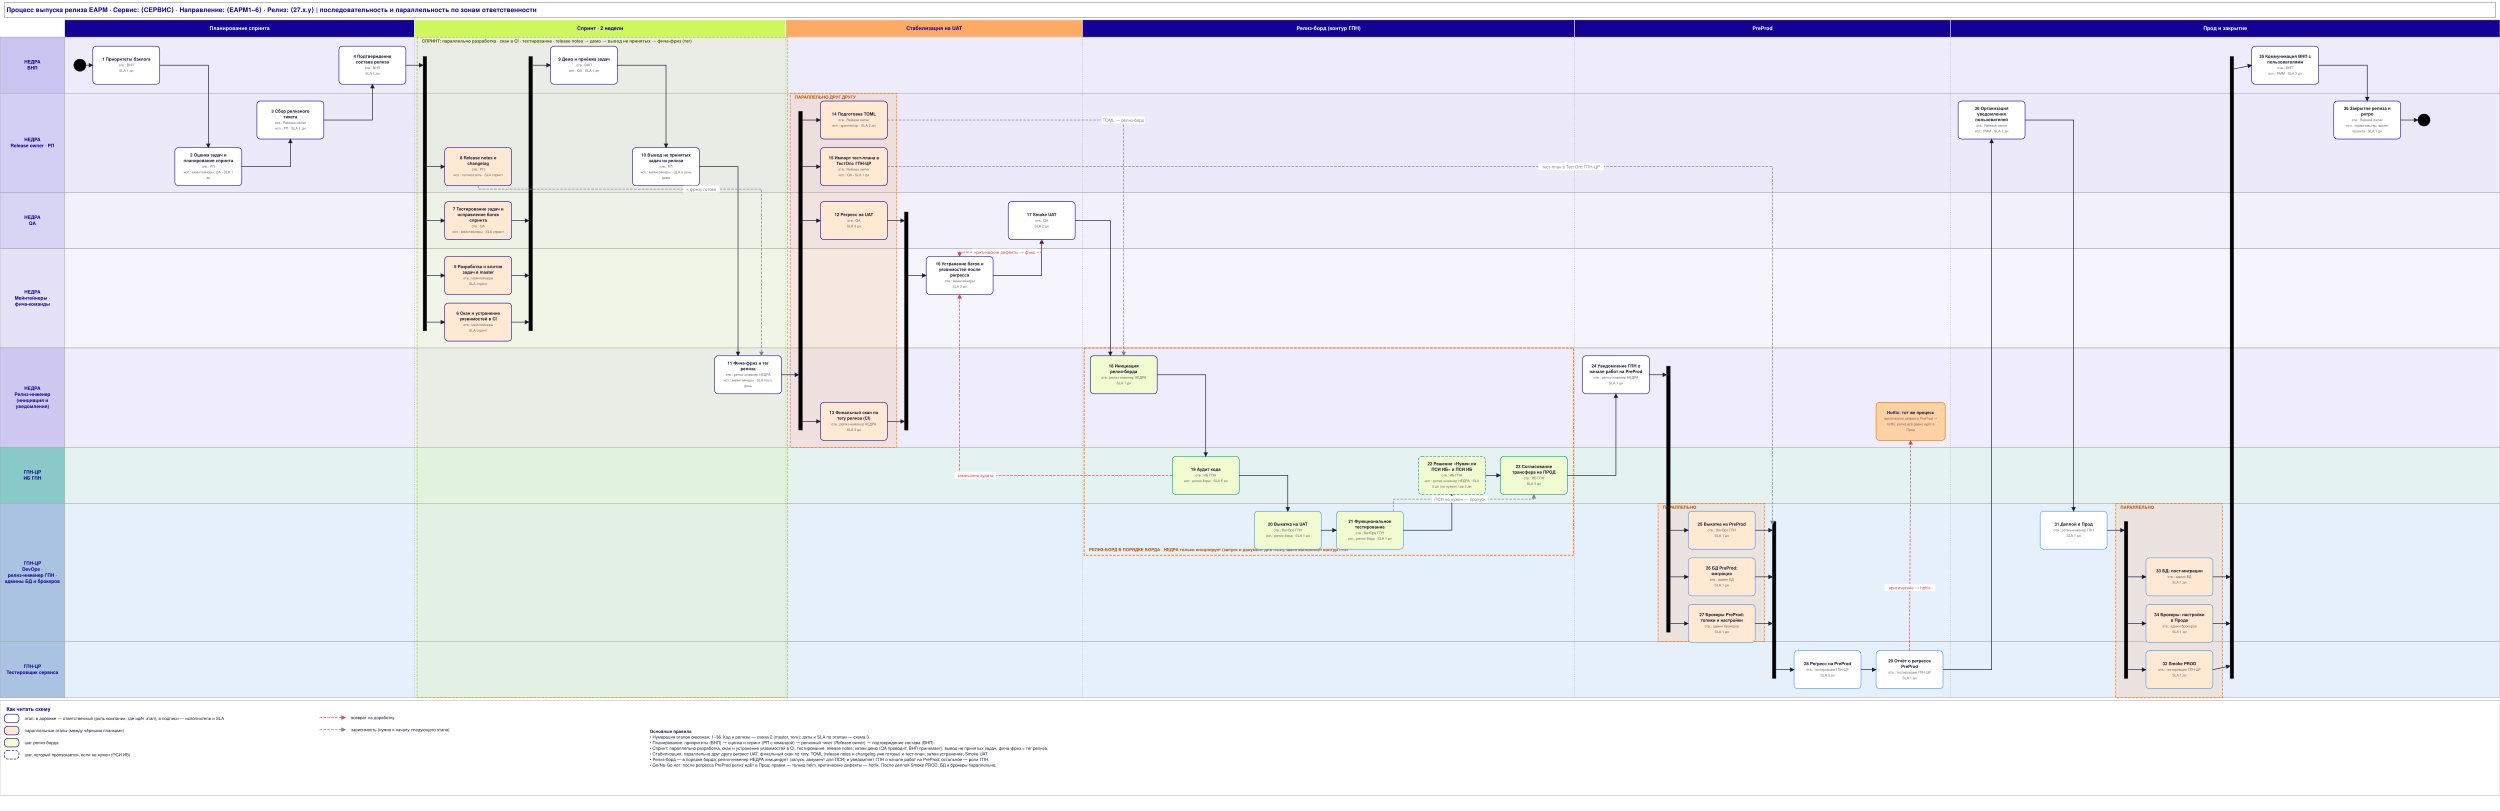
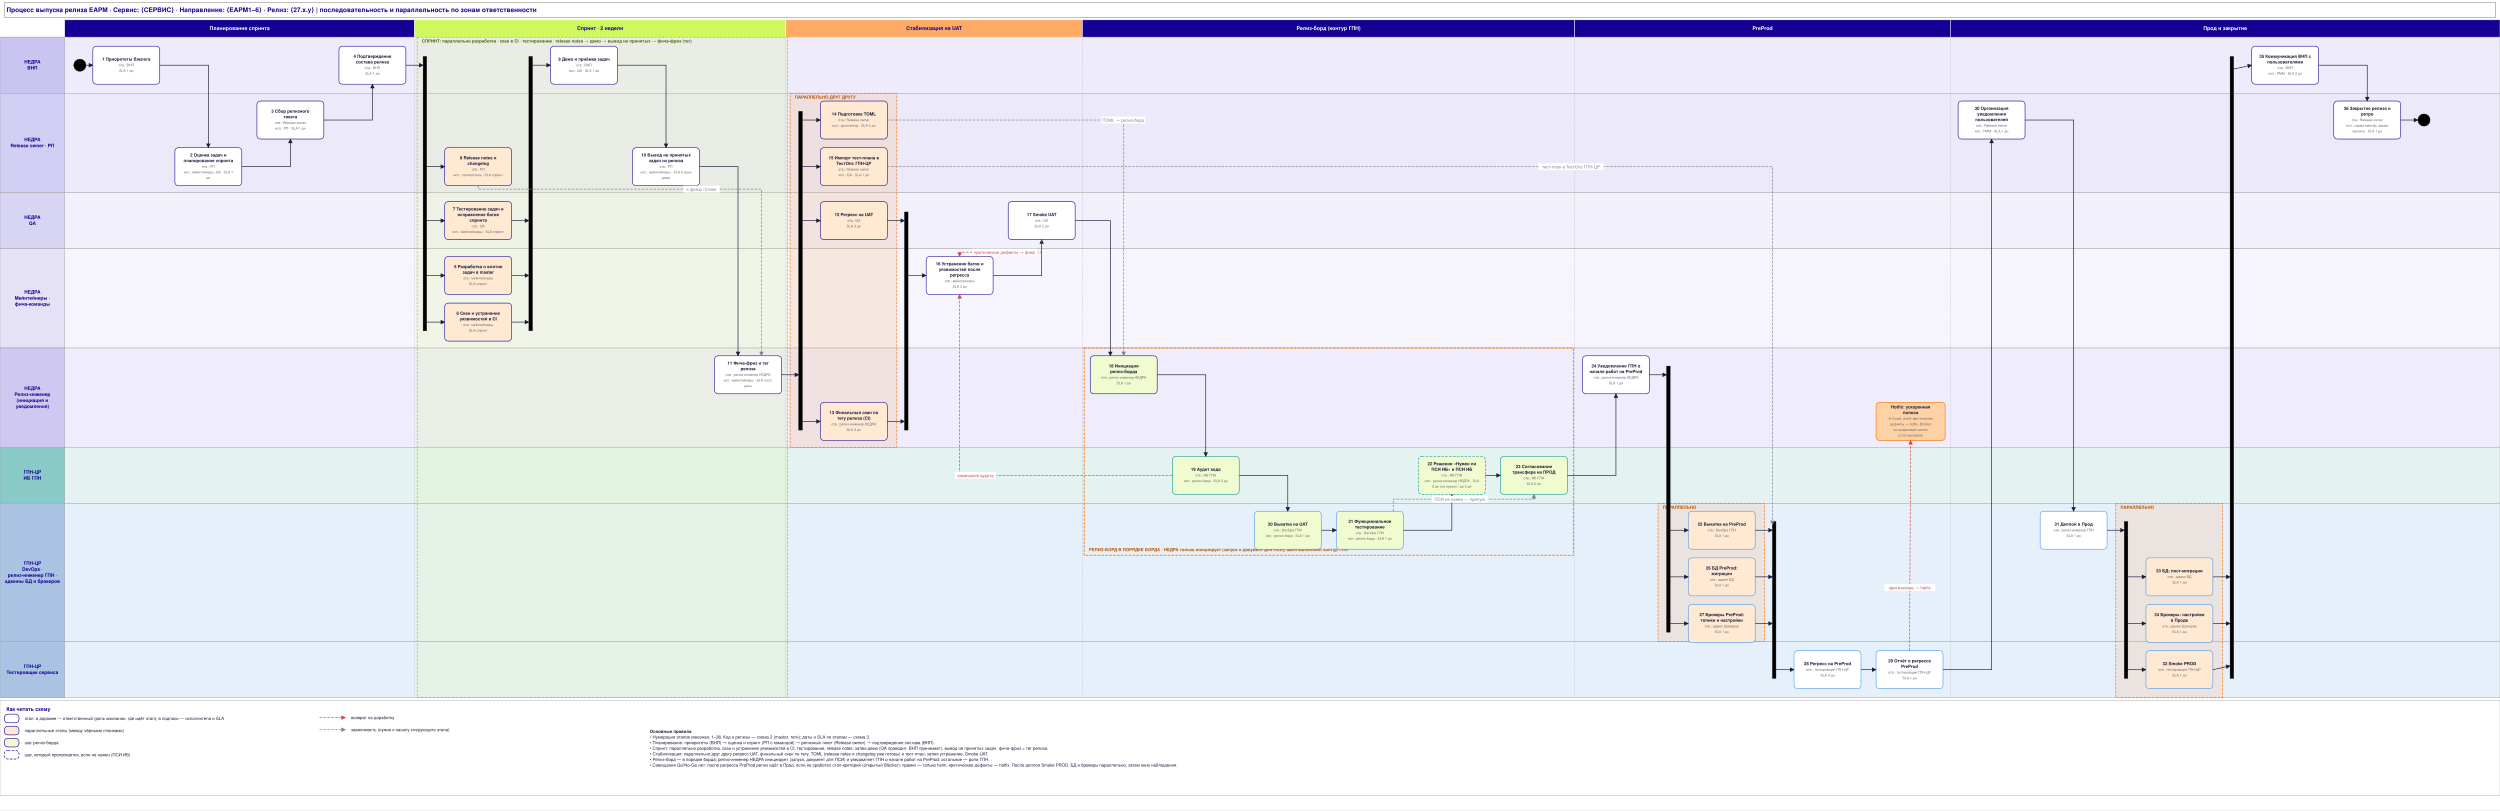
<svg xmlns="http://www.w3.org/2000/svg" width="5790" height="1876" viewBox="0 0 5790 1876" font-family="Helvetica, Arial, sans-serif">
  <rect width="5790" height="1876" fill="#FFFFFF" />
  <defs>
    <marker id="m0" viewBox="0 0 10 10" refX="9" refY="5" markerWidth="7" markerHeight="7" orient="auto-start-reverse">
      <path d="M0,0 L10,5 L0,10 z" fill="#1B1B3A" />
    </marker>
    <marker id="m1" viewBox="0 0 10 10" refX="9" refY="5" markerWidth="7" markerHeight="7" orient="auto-start-reverse">
      <path d="M0,0 L10,5 L0,10 z" fill="#7F7F8F" />
    </marker>
    <marker id="m2" viewBox="0 0 10 10" refX="9" refY="5" markerWidth="7" markerHeight="7" orient="auto-start-reverse">
      <path d="M0,0 L10,5 L0,10 z" fill="#9A9A9A" />
    </marker>
    <marker id="m3" viewBox="0 0 10 10" refX="9" refY="5" markerWidth="7" markerHeight="7" orient="auto-start-reverse">
      <path d="M0,0 L10,5 L0,10 z" fill="#D64545" />
    </marker>
  </defs>
  <rect x="10" y="6" width="5770" height="34" fill="#FFFFFF" stroke="#666666" stroke-width="1" />
  <text x="15" y="28" font-size="15" fill="#140093" text-anchor="start" font-weight="bold">Процесс выпуска релиза ЕАРМ · Сервис: ⟨СЕРВИС⟩ · Направление: ⟨ЕАРМ1–6⟩ · Релиз: ⟨27.x.y⟩   |   последовательность и параллельность по зонам ответственности</text>
  <rect x="0" y="86" width="5790" height="130" fill="#EEEBFA" stroke="#A0A0A0" stroke-width="1" />
  <rect x="0" y="86" width="150" height="130" fill="#C9C4F0" stroke="#A0A0A0" stroke-width="1" />
  <text x="75" y="147" font-size="11" fill="#140093" text-anchor="middle" font-weight="bold">НЕДРА</text>
  <text x="75" y="161" font-size="11" fill="#140093" text-anchor="middle" font-weight="bold">ВНП</text>
  <rect x="0" y="216" width="5790" height="230" fill="#ECEAF9" stroke="#A0A0A0" stroke-width="1" />
  <rect x="0" y="216" width="150" height="230" fill="#D3CEF3" stroke="#A0A0A0" stroke-width="1" />
  <text x="75" y="327" font-size="11" fill="#140093" text-anchor="middle" font-weight="bold">НЕДРА</text>
  <text x="75" y="341" font-size="11" fill="#140093" text-anchor="middle" font-weight="bold">Release owner · РП</text>
  <rect x="0" y="446" width="5790" height="130" fill="#F1F0FB" stroke="#A0A0A0" stroke-width="1" />
  <rect x="0" y="446" width="150" height="130" fill="#D8D4F4" stroke="#A0A0A0" stroke-width="1" />
  <text x="75" y="507" font-size="11" fill="#140093" text-anchor="middle" font-weight="bold">НЕДРА</text>
  <text x="75" y="521" font-size="11" fill="#140093" text-anchor="middle" font-weight="bold">QA</text>
  <rect x="0" y="576" width="5790" height="230" fill="#F6F5FD" stroke="#A0A0A0" stroke-width="1" />
  <rect x="0" y="576" width="150" height="230" fill="#E5E2F8" stroke="#A0A0A0" stroke-width="1" />
  <text x="75" y="680" font-size="11" fill="#140093" text-anchor="middle" font-weight="bold">НЕДРА</text>
  <text x="75" y="694" font-size="11" fill="#140093" text-anchor="middle" font-weight="bold">Мейнтейнеры ·</text>
  <text x="75" y="708" font-size="11" fill="#140093" text-anchor="middle" font-weight="bold">фича-команды</text>
  <rect x="0" y="806" width="5790" height="230" fill="#EFEDFB" stroke="#A0A0A0" stroke-width="1" />
  <rect x="0" y="806" width="150" height="230" fill="#CFC9F2" stroke="#A0A0A0" stroke-width="1" />
  <text x="75" y="903" font-size="11" fill="#140093" text-anchor="middle" font-weight="bold">НЕДРА</text>
  <text x="75" y="917" font-size="11" fill="#140093" text-anchor="middle" font-weight="bold">Релиз-инженер</text>
  <text x="75" y="931" font-size="11" fill="#140093" text-anchor="middle" font-weight="bold">(инициация и</text>
  <text x="75" y="945" font-size="11" fill="#140093" text-anchor="middle" font-weight="bold">уведомления)</text>
  <rect x="0" y="1036" width="5790" height="130" fill="#E4F3F2" stroke="#A0A0A0" stroke-width="1" />
  <rect x="0" y="1036" width="150" height="130" fill="#89C9C7" stroke="#A0A0A0" stroke-width="1" />
  <text x="75" y="1097" font-size="11" fill="#140093" text-anchor="middle" font-weight="bold">ГПН-ЦР</text>
  <text x="75" y="1111" font-size="11" fill="#140093" text-anchor="middle" font-weight="bold">ИБ ГПН</text>
  <rect x="0" y="1166" width="5790" height="320" fill="#E6F0FB" stroke="#A0A0A0" stroke-width="1" />
  <rect x="0" y="1166" width="150" height="320" fill="#AAC3E3" stroke="#A0A0A0" stroke-width="1" />
  <text x="75" y="1308" font-size="11" fill="#140093" text-anchor="middle" font-weight="bold">ГПН-ЦР</text>
  <text x="75" y="1322" font-size="11" fill="#140093" text-anchor="middle" font-weight="bold">DevOps ·</text>
  <text x="75" y="1336" font-size="11" fill="#140093" text-anchor="middle" font-weight="bold">релиз-инженер ГПН ·</text>
  <text x="75" y="1350" font-size="11" fill="#140093" text-anchor="middle" font-weight="bold">админы БД и брокеров</text>
  <rect x="0" y="1486" width="5790" height="130" fill="#E6F0FB" stroke="#A0A0A0" stroke-width="1" />
  <rect x="0" y="1486" width="150" height="130" fill="#AAC3E3" stroke="#A0A0A0" stroke-width="1" />
  <text x="75" y="1547" font-size="11" fill="#140093" text-anchor="middle" font-weight="bold">ГПН-ЦР</text>
  <text x="75" y="1561" font-size="11" fill="#140093" text-anchor="middle" font-weight="bold">Тестировщик сервиса</text>
  <rect x="150" y="46" width="810" height="40" fill="#140093" stroke="#FFFFFF" stroke-width="1" />
  <text x="555" y="69.5" font-size="12" fill="#FFFFFF" text-anchor="middle" font-weight="bold">Планирование спринта</text>
  <rect x="960" y="46" width="860" height="40" fill="#CFF85E" stroke="#FFFFFF" stroke-width="1" />
  <text x="1390" y="69.5" font-size="12" fill="#140093" text-anchor="middle" font-weight="bold">Спринт · 2 недели</text>
  <rect x="1820" y="46" width="687" height="40" fill="#FDAB64" stroke="#FFFFFF" stroke-width="1" />
  <text x="2163.5" y="69.5" font-size="12" fill="#140093" text-anchor="middle" font-weight="bold">Стабилизация на UAT</text>
  <rect x="2507" y="46" width="1140" height="40" fill="#140093" stroke="#FFFFFF" stroke-width="1" />
  <text x="3077" y="69.5" font-size="12" fill="#FFFFFF" text-anchor="middle" font-weight="bold">Релиз-борд (контур ГПН)</text>
  <rect x="3647" y="46" width="870" height="40" fill="#140093" stroke="#FFFFFF" stroke-width="1" />
  <text x="4082" y="69.5" font-size="12" fill="#FFFFFF" text-anchor="middle" font-weight="bold">PreProd</text>
  <rect x="4517" y="46" width="1273" height="40" fill="#140093" stroke="#FFFFFF" stroke-width="1" />
  <text x="5153.5" y="69.5" font-size="12" fill="#FFFFFF" text-anchor="middle" font-weight="bold">Прод и закрытие</text>
  <rect x="966" y="86" width="858" height="1530" fill="#CFF85E" fill-opacity="0.14" stroke="#8AB800" stroke-width="1.2" stroke-dasharray="6 3" />
  <text x="977" y="98.5" font-size="10" fill="#4F6600" text-anchor="start" font-weight="bold">СПРИНТ: параллельно разработка · скан в CI · тестирование · release notes → демо → вывод не принятых → фича-фриз (тег)</text>
  <rect x="1830" y="216" width="247" height="820" fill="#FDAB64" fill-opacity="0.18" stroke="#FF7500" stroke-width="1.5" stroke-dasharray="6 3" />
  <text x="1841" y="228.5" font-size="10" fill="#B85500" text-anchor="start" font-weight="bold">ПАРАЛЛЕЛЬНО ДРУГ ДРУГУ</text>
  <rect x="2511" y="806" width="1133" height="480" fill="none" stroke="#FF7500" stroke-width="2" stroke-dasharray="6 3" />
  <text x="2522" y="1276.5" font-size="10" fill="#B85500" text-anchor="start" font-weight="bold">РЕЛИЗ-БОРД В ПОРЯДКЕ БОРДА · НЕДРА только инициирует (запуск и документ для ПСИ), шаги выполняет контур ГПН</text>
  <rect x="3840" y="1166" width="247" height="320" fill="#FDAB64" fill-opacity="0.18" stroke="#FF7500" stroke-width="1.5" stroke-dasharray="6 3" />
  <text x="3851" y="1178.5" font-size="10" fill="#B85500" text-anchor="start" font-weight="bold">ПАРАЛЛЕЛЬНО</text>
  <rect x="4900" y="1166" width="247" height="450" fill="#FDAB64" fill-opacity="0.18" stroke="#FF7500" stroke-width="1.5" stroke-dasharray="6 3" />
  <text x="4911" y="1178.5" font-size="10" fill="#B85500" text-anchor="start" font-weight="bold">ПАРАЛЛЕЛЬНО</text>
  <rect x="215" y="107" width="155" height="88" rx="8" fill="#FFFFFF" stroke="#140093" stroke-width="1.3" />
  <text x="292.5" y="140.5" font-size="10" fill="#1B1B3A" text-anchor="middle" font-weight="bold">1  Приоритеты бэклога</text>
  <text x="292.5" y="153.5" font-size="8" fill="#666666" text-anchor="middle">отв.: ВНП</text>
  <text x="292.5" y="166.5" font-size="8" fill="#666666" text-anchor="middle">SLA 1 дн</text>
  <rect x="405" y="342" width="155" height="88" rx="8" fill="#FFFFFF" stroke="#140093" stroke-width="1.3" />
  <text x="482.5" y="362.5" font-size="10" fill="#1B1B3A" text-anchor="middle" font-weight="bold">2  Оценка задач и</text>
  <text x="482.5" y="375.5" font-size="10" fill="#1B1B3A" text-anchor="middle" font-weight="bold">планирование спринта</text>
  <text x="482.5" y="388.5" font-size="8" fill="#666666" text-anchor="middle">отв.: РП</text>
  <text x="482.5" y="401.5" font-size="8" fill="#666666" text-anchor="middle">исп.: мейнтейнеры, QA · SLA 1</text>
  <text x="482.5" y="414.5" font-size="8" fill="#666666" text-anchor="middle">дн</text>
  <rect x="595" y="234" width="155" height="88" rx="8" fill="#FFFFFF" stroke="#140093" stroke-width="1.3" />
  <text x="672.5" y="261" font-size="10" fill="#1B1B3A" text-anchor="middle" font-weight="bold">3  Сбор релизного</text>
  <text x="672.5" y="274" font-size="10" fill="#1B1B3A" text-anchor="middle" font-weight="bold">тикета</text>
  <text x="672.5" y="287" font-size="8" fill="#666666" text-anchor="middle">отв.: Release owner</text>
  <text x="672.5" y="300" font-size="8" fill="#666666" text-anchor="middle">исп.: РП · SLA 1 дн</text>
  <rect x="785" y="107" width="155" height="88" rx="8" fill="#FFFFFF" stroke="#140093" stroke-width="1.3" />
  <text x="862.5" y="134" font-size="10" fill="#1B1B3A" text-anchor="middle" font-weight="bold">4  Подтверждение</text>
  <text x="862.5" y="147" font-size="10" fill="#1B1B3A" text-anchor="middle" font-weight="bold">состава релиза</text>
  <text x="862.5" y="160" font-size="8" fill="#666666" text-anchor="middle">отв.: ВНП</text>
  <text x="862.5" y="173" font-size="8" fill="#666666" text-anchor="middle">SLA 1 дн</text>
  <rect x="1030" y="594" width="155" height="88" rx="8" fill="#FFE9D2" stroke="#140093" stroke-width="1.3" />
  <text x="1107.5" y="621" font-size="10" fill="#1B1B3A" text-anchor="middle" font-weight="bold">5  Разработка и влитие</text>
  <text x="1107.5" y="634" font-size="10" fill="#1B1B3A" text-anchor="middle" font-weight="bold">задач в master</text>
  <text x="1107.5" y="647" font-size="8" fill="#666666" text-anchor="middle">отв.: мейнтейнеры</text>
  <text x="1107.5" y="660" font-size="8" fill="#666666" text-anchor="middle">SLA спринт</text>
  <rect x="1030" y="702" width="155" height="88" rx="8" fill="#FFE9D2" stroke="#140093" stroke-width="1.3" />
  <text x="1107.5" y="729" font-size="10" fill="#1B1B3A" text-anchor="middle" font-weight="bold">6  Скан и устранение</text>
  <text x="1107.5" y="742" font-size="10" fill="#1B1B3A" text-anchor="middle" font-weight="bold">уязвимостей в CI</text>
  <text x="1107.5" y="755" font-size="8" fill="#666666" text-anchor="middle">отв.: мейнтейнеры</text>
  <text x="1107.5" y="768" font-size="8" fill="#666666" text-anchor="middle">SLA спринт</text>
  <rect x="1030" y="467" width="155" height="88" rx="8" fill="#FFE9D2" stroke="#140093" stroke-width="1.3" />
  <text x="1107.5" y="487.5" font-size="10" fill="#1B1B3A" text-anchor="middle" font-weight="bold">7  Тестирование задач и</text>
  <text x="1107.5" y="500.5" font-size="10" fill="#1B1B3A" text-anchor="middle" font-weight="bold">исправление багов</text>
  <text x="1107.5" y="513.5" font-size="10" fill="#1B1B3A" text-anchor="middle" font-weight="bold">спринта</text>
  <text x="1107.5" y="526.5" font-size="8" fill="#666666" text-anchor="middle">отв.: QA</text>
  <text x="1107.5" y="539.5" font-size="8" fill="#666666" text-anchor="middle">исп.: мейнтейнеры · SLA спринт</text>
  <rect x="1030" y="342" width="155" height="88" rx="8" fill="#FFE9D2" stroke="#140093" stroke-width="1.3" />
  <text x="1107.5" y="369" font-size="10" fill="#1B1B3A" text-anchor="middle" font-weight="bold">8  Release notes и</text>
  <text x="1107.5" y="382" font-size="10" fill="#1B1B3A" text-anchor="middle" font-weight="bold">changelog</text>
  <text x="1107.5" y="395" font-size="8" fill="#666666" text-anchor="middle">отв.: РП</text>
  <text x="1107.5" y="408" font-size="8" fill="#666666" text-anchor="middle">исп.: техписатель · SLA спринт</text>
  <rect x="1275" y="107" width="155" height="88" rx="8" fill="#FFFFFF" stroke="#140093" stroke-width="1.3" />
  <text x="1352.5" y="140.5" font-size="10" fill="#1B1B3A" text-anchor="middle" font-weight="bold">9  Демо и приёмка задач</text>
  <text x="1352.5" y="153.5" font-size="8" fill="#666666" text-anchor="middle">отв.: ВНП</text>
  <text x="1352.5" y="166.5" font-size="8" fill="#666666" text-anchor="middle">исп.: QA · SLA 1 дн</text>
  <rect x="1465" y="342" width="155" height="88" rx="8" fill="#FFFFFF" stroke="#140093" stroke-width="1.3" />
  <text x="1542.5" y="362.5" font-size="10" fill="#1B1B3A" text-anchor="middle" font-weight="bold">10  Вывод не принятых</text>
  <text x="1542.5" y="375.5" font-size="10" fill="#1B1B3A" text-anchor="middle" font-weight="bold">задач из релиза</text>
  <text x="1542.5" y="388.5" font-size="8" fill="#666666" text-anchor="middle">отв.: РП</text>
  <text x="1542.5" y="401.5" font-size="8" fill="#666666" text-anchor="middle">исп.: мейнтейнеры · SLA в день</text>
  <text x="1542.5" y="414.5" font-size="8" fill="#666666" text-anchor="middle">демо</text>
  <rect x="1655" y="824" width="155" height="88" rx="8" fill="#FFFFFF" stroke="#140093" stroke-width="1.3" />
  <text x="1732.5" y="844.5" font-size="10" fill="#1B1B3A" text-anchor="middle" font-weight="bold">11  Фича-фриз и тег</text>
  <text x="1732.5" y="857.5" font-size="10" fill="#1B1B3A" text-anchor="middle" font-weight="bold">релиза</text>
  <text x="1732.5" y="870.5" font-size="8" fill="#666666" text-anchor="middle">отв.: релиз-инженер НЕДРА</text>
  <text x="1732.5" y="883.5" font-size="8" fill="#666666" text-anchor="middle">исп.: мейнтейнеры · SLA посл.</text>
  <text x="1732.5" y="896.5" font-size="8" fill="#666666" text-anchor="middle">день</text>
  <rect x="1900" y="467" width="155" height="88" rx="8" fill="#FFE9D2" stroke="#140093" stroke-width="1.3" />
  <text x="1977.5" y="500.5" font-size="10" fill="#1B1B3A" text-anchor="middle" font-weight="bold">12  Регресс на UAT</text>
  <text x="1977.5" y="513.5" font-size="8" fill="#666666" text-anchor="middle">отв.: QA</text>
  <text x="1977.5" y="526.5" font-size="8" fill="#666666" text-anchor="middle">SLA 3 дн</text>
  <rect x="1900" y="932" width="155" height="88" rx="8" fill="#FFE9D2" stroke="#140093" stroke-width="1.3" />
  <text x="1977.5" y="959" font-size="10" fill="#1B1B3A" text-anchor="middle" font-weight="bold">13  Финальный скан по</text>
  <text x="1977.5" y="972" font-size="10" fill="#1B1B3A" text-anchor="middle" font-weight="bold">тегу релиза (CI)</text>
  <text x="1977.5" y="985" font-size="8" fill="#666666" text-anchor="middle">отв.: релиз-инженер НЕДРА</text>
  <text x="1977.5" y="998" font-size="8" fill="#666666" text-anchor="middle">SLA 3 дн</text>
  <rect x="1900" y="234" width="155" height="88" rx="8" fill="#FFE9D2" stroke="#140093" stroke-width="1.3" />
  <text x="1977.5" y="267.5" font-size="10" fill="#1B1B3A" text-anchor="middle" font-weight="bold">14  Подготовка TOML</text>
  <text x="1977.5" y="280.5" font-size="8" fill="#666666" text-anchor="middle">отв.: Release owner</text>
  <text x="1977.5" y="293.5" font-size="8" fill="#666666" text-anchor="middle">исп.: архитектор · SLA 2 дн</text>
  <rect x="1900" y="342" width="155" height="88" rx="8" fill="#FFE9D2" stroke="#140093" stroke-width="1.3" />
  <text x="1977.5" y="369" font-size="10" fill="#1B1B3A" text-anchor="middle" font-weight="bold">15  Импорт тест-плана в</text>
  <text x="1977.5" y="382" font-size="10" fill="#1B1B3A" text-anchor="middle" font-weight="bold">ТестОпс ГПН-ЦР</text>
  <text x="1977.5" y="395" font-size="8" fill="#666666" text-anchor="middle">отв.: Release owner</text>
  <text x="1977.5" y="408" font-size="8" fill="#666666" text-anchor="middle">исп.: QA · SLA 1 дн</text>
  <rect x="2145" y="594" width="155" height="88" rx="8" fill="#FFFFFF" stroke="#140093" stroke-width="1.3" />
  <text x="2222.5" y="614.5" font-size="10" fill="#1B1B3A" text-anchor="middle" font-weight="bold">16  Устранение багов и</text>
  <text x="2222.5" y="627.5" font-size="10" fill="#1B1B3A" text-anchor="middle" font-weight="bold">уязвимостей после</text>
  <text x="2222.5" y="640.5" font-size="10" fill="#1B1B3A" text-anchor="middle" font-weight="bold">регресса</text>
  <text x="2222.5" y="653.5" font-size="8" fill="#666666" text-anchor="middle">отв.: мейнтейнеры</text>
  <text x="2222.5" y="666.5" font-size="8" fill="#666666" text-anchor="middle">SLA 3 дн</text>
  <rect x="2335" y="467" width="155" height="88" rx="8" fill="#FFFFFF" stroke="#140093" stroke-width="1.3" />
  <text x="2412.5" y="500.5" font-size="10" fill="#1B1B3A" text-anchor="middle" font-weight="bold">17  Smoke UAT</text>
  <text x="2412.5" y="513.5" font-size="8" fill="#666666" text-anchor="middle">отв.: QA</text>
  <text x="2412.5" y="526.5" font-size="8" fill="#666666" text-anchor="middle">SLA 2 дн</text>
  <rect x="2525" y="824" width="155" height="88" rx="8" fill="#F0FBD0" stroke="#140093" stroke-width="1.3" />
  <text x="2602.5" y="851" font-size="10" fill="#1B1B3A" text-anchor="middle" font-weight="bold">18  Инициация</text>
  <text x="2602.5" y="864" font-size="10" fill="#1B1B3A" text-anchor="middle" font-weight="bold">релиз-борда</text>
  <text x="2602.5" y="877" font-size="8" fill="#666666" text-anchor="middle">отв.: релиз-инженер НЕДРА</text>
  <text x="2602.5" y="890" font-size="8" fill="#666666" text-anchor="middle">SLA 1 дн</text>
  <rect x="2715" y="1057" width="155" height="88" rx="8" fill="#F0FBD0" stroke="#019390" stroke-width="1.3" />
  <text x="2792.5" y="1090.5" font-size="10" fill="#1B1B3A" text-anchor="middle" font-weight="bold">19  Аудит кода</text>
  <text x="2792.5" y="1103.5" font-size="8" fill="#666666" text-anchor="middle">отв.: ИБ ГПН</text>
  <text x="2792.5" y="1116.5" font-size="8" fill="#666666" text-anchor="middle">исп.: релиз-борд · SLA 5 дн</text>
  <rect x="2905" y="1184" width="155" height="88" rx="8" fill="#F0FBD0" stroke="#4895EB" stroke-width="1.3" />
  <text x="2982.5" y="1217.5" font-size="10" fill="#1B1B3A" text-anchor="middle" font-weight="bold">20  Выкатка на UAT</text>
  <text x="2982.5" y="1230.5" font-size="8" fill="#666666" text-anchor="middle">отв.: DevOps ГПН</text>
  <text x="2982.5" y="1243.5" font-size="8" fill="#666666" text-anchor="middle">исп.: релиз-борд · SLA 1 дн</text>
  <rect x="3095" y="1184" width="155" height="88" rx="8" fill="#F0FBD0" stroke="#4895EB" stroke-width="1.3" />
  <text x="3172.5" y="1211" font-size="10" fill="#1B1B3A" text-anchor="middle" font-weight="bold">21  Функциональное</text>
  <text x="3172.5" y="1224" font-size="10" fill="#1B1B3A" text-anchor="middle" font-weight="bold">тестирование</text>
  <text x="3172.5" y="1237" font-size="8" fill="#666666" text-anchor="middle">отв.: DevOps ГПН</text>
  <text x="3172.5" y="1250" font-size="8" fill="#666666" text-anchor="middle">исп.: релиз-борд · SLA 1 дн</text>
  <rect x="3285" y="1057" width="155" height="88" rx="8" fill="#F0FBD0" stroke="#019390" stroke-width="1.3" stroke-dasharray="6 3" />
  <text x="3362.5" y="1077.5" font-size="10" fill="#1B1B3A" text-anchor="middle" font-weight="bold">22  Решение «Нужен ли</text>
  <text x="3362.5" y="1090.5" font-size="10" fill="#1B1B3A" text-anchor="middle" font-weight="bold">ПСИ ИБ» и ПСИ ИБ</text>
  <text x="3362.5" y="1103.5" font-size="8" fill="#666666" text-anchor="middle">отв.: ИБ ГПН</text>
  <text x="3362.5" y="1116.5" font-size="8" fill="#666666" text-anchor="middle">исп.: релиз-инженер НЕДРА · SLA</text>
  <text x="3362.5" y="1129.5" font-size="8" fill="#666666" text-anchor="middle">0 дн (не нужен) / до 5 дн</text>
  <rect x="3475" y="1057" width="155" height="88" rx="8" fill="#F0FBD0" stroke="#019390" stroke-width="1.3" />
  <text x="3552.5" y="1084" font-size="10" fill="#1B1B3A" text-anchor="middle" font-weight="bold">23  Согласование</text>
  <text x="3552.5" y="1097" font-size="10" fill="#1B1B3A" text-anchor="middle" font-weight="bold">трансфера на ПРОД</text>
  <text x="3552.5" y="1110" font-size="8" fill="#666666" text-anchor="middle">отв.: ИБ ГПН</text>
  <text x="3552.5" y="1123" font-size="8" fill="#666666" text-anchor="middle">SLA 5 дн</text>
  <rect x="3665" y="824" width="155" height="88" rx="8" fill="#FFFFFF" stroke="#140093" stroke-width="1.3" />
  <text x="3742.5" y="851" font-size="10" fill="#1B1B3A" text-anchor="middle" font-weight="bold">24  Уведомление ГПН о</text>
  <text x="3742.5" y="864" font-size="10" fill="#1B1B3A" text-anchor="middle" font-weight="bold">начале работ на PreProd</text>
  <text x="3742.5" y="877" font-size="8" fill="#666666" text-anchor="middle">отв.: релиз-инженер НЕДРА</text>
  <text x="3742.5" y="890" font-size="8" fill="#666666" text-anchor="middle">SLA 1 дн</text>
  <rect x="3910" y="1184" width="155" height="88" rx="8" fill="#FFE9D2" stroke="#4895EB" stroke-width="1.3" />
  <text x="3987.5" y="1217.5" font-size="10" fill="#1B1B3A" text-anchor="middle" font-weight="bold">25  Выкатка на PreProd</text>
  <text x="3987.5" y="1230.5" font-size="8" fill="#666666" text-anchor="middle">отв.: DevOps ГПН</text>
  <text x="3987.5" y="1243.5" font-size="8" fill="#666666" text-anchor="middle">SLA 1 дн</text>
  <rect x="3910" y="1292" width="155" height="88" rx="8" fill="#FFE9D2" stroke="#4895EB" stroke-width="1.3" />
  <text x="3987.5" y="1319" font-size="10" fill="#1B1B3A" text-anchor="middle" font-weight="bold">26  БД PreProd:</text>
  <text x="3987.5" y="1332" font-size="10" fill="#1B1B3A" text-anchor="middle" font-weight="bold">миграции</text>
  <text x="3987.5" y="1345" font-size="8" fill="#666666" text-anchor="middle">отв.: админ БД</text>
  <text x="3987.5" y="1358" font-size="8" fill="#666666" text-anchor="middle">SLA 1 дн</text>
  <rect x="3910" y="1400" width="155" height="88" rx="8" fill="#FFE9D2" stroke="#4895EB" stroke-width="1.3" />
  <text x="3987.5" y="1427" font-size="10" fill="#1B1B3A" text-anchor="middle" font-weight="bold">27  Брокеры PreProd:</text>
  <text x="3987.5" y="1440" font-size="10" fill="#1B1B3A" text-anchor="middle" font-weight="bold">топики и настройки</text>
  <text x="3987.5" y="1453" font-size="8" fill="#666666" text-anchor="middle">отв.: админ брокеров</text>
  <text x="3987.5" y="1466" font-size="8" fill="#666666" text-anchor="middle">SLA 1 дн</text>
  <rect x="4155" y="1507" width="155" height="88" rx="8" fill="#FFFFFF" stroke="#4895EB" stroke-width="1.3" />
  <text x="4232.5" y="1540.5" font-size="10" fill="#1B1B3A" text-anchor="middle" font-weight="bold">28  Регресс на PreProd</text>
  <text x="4232.5" y="1553.5" font-size="8" fill="#666666" text-anchor="middle">отв.: тестировщик ГПН-ЦР</text>
  <text x="4232.5" y="1566.5" font-size="8" fill="#666666" text-anchor="middle">SLA 3 дн</text>
  <rect x="4345" y="1507" width="155" height="88" rx="8" fill="#FFFFFF" stroke="#4895EB" stroke-width="1.3" />
  <text x="4422.5" y="1534" font-size="10" fill="#1B1B3A" text-anchor="middle" font-weight="bold">29  Отчёт о регрессе</text>
  <text x="4422.5" y="1547" font-size="10" fill="#1B1B3A" text-anchor="middle" font-weight="bold">PreProd</text>
  <text x="4422.5" y="1560" font-size="8" fill="#666666" text-anchor="middle">отв.: тестировщик ГПН-ЦР</text>
  <text x="4422.5" y="1573" font-size="8" fill="#666666" text-anchor="middle">SLA 1 дн</text>
  <rect x="4535" y="234" width="155" height="88" rx="8" fill="#FFFFFF" stroke="#140093" stroke-width="1.3" />
  <text x="4612.5" y="254.5" font-size="10" fill="#1B1B3A" text-anchor="middle" font-weight="bold">30  Организация</text>
  <text x="4612.5" y="267.5" font-size="10" fill="#1B1B3A" text-anchor="middle" font-weight="bold">уведомления</text>
  <text x="4612.5" y="280.5" font-size="10" fill="#1B1B3A" text-anchor="middle" font-weight="bold">пользователей</text>
  <text x="4612.5" y="293.5" font-size="8" fill="#666666" text-anchor="middle">отв.: Release owner</text>
  <text x="4612.5" y="306.5" font-size="8" fill="#666666" text-anchor="middle">исп.: PMM · SLA 1 дн</text>
  <rect x="4725" y="1184" width="155" height="88" rx="8" fill="#FFFFFF" stroke="#4895EB" stroke-width="1.3" />
  <text x="4802.5" y="1217.5" font-size="10" fill="#1B1B3A" text-anchor="middle" font-weight="bold">31  Деплой в Прод</text>
  <text x="4802.5" y="1230.5" font-size="8" fill="#666666" text-anchor="middle">отв.: релиз-инженер ГПН</text>
  <text x="4802.5" y="1243.5" font-size="8" fill="#666666" text-anchor="middle">SLA 1 дн</text>
  <rect x="4970" y="1507" width="155" height="88" rx="8" fill="#FFE9D2" stroke="#4895EB" stroke-width="1.3" />
  <text x="5047.5" y="1540.5" font-size="10" fill="#1B1B3A" text-anchor="middle" font-weight="bold">32  Smoke PROD</text>
  <text x="5047.5" y="1553.5" font-size="8" fill="#666666" text-anchor="middle">отв.: тестировщик ГПН-ЦР</text>
  <text x="5047.5" y="1566.5" font-size="8" fill="#666666" text-anchor="middle">SLA 1 дн</text>
  <rect x="4970" y="1292" width="155" height="88" rx="8" fill="#FFE9D2" stroke="#4895EB" stroke-width="1.3" />
  <text x="5047.5" y="1325.5" font-size="10" fill="#1B1B3A" text-anchor="middle" font-weight="bold">33  БД: пост-миграции</text>
  <text x="5047.5" y="1338.5" font-size="8" fill="#666666" text-anchor="middle">отв.: админ БД</text>
  <text x="5047.5" y="1351.5" font-size="8" fill="#666666" text-anchor="middle">SLA 1 дн</text>
  <rect x="4970" y="1400" width="155" height="88" rx="8" fill="#FFE9D2" stroke="#4895EB" stroke-width="1.3" />
  <text x="5047.5" y="1427" font-size="10" fill="#1B1B3A" text-anchor="middle" font-weight="bold">34  Брокеры: настройки</text>
  <text x="5047.5" y="1440" font-size="10" fill="#1B1B3A" text-anchor="middle" font-weight="bold">в Проде</text>
  <text x="5047.5" y="1453" font-size="8" fill="#666666" text-anchor="middle">отв.: админ брокеров</text>
  <text x="5047.5" y="1466" font-size="8" fill="#666666" text-anchor="middle">SLA 1 дн</text>
  <rect x="5215" y="107" width="155" height="88" rx="8" fill="#FFFFFF" stroke="#140093" stroke-width="1.3" />
  <text x="5292.5" y="134" font-size="10" fill="#1B1B3A" text-anchor="middle" font-weight="bold">35  Коммуникация ВНП с</text>
  <text x="5292.5" y="147" font-size="10" fill="#1B1B3A" text-anchor="middle" font-weight="bold">пользователями</text>
  <text x="5292.5" y="160" font-size="8" fill="#666666" text-anchor="middle">отв.: ВНП</text>
  <text x="5292.5" y="173" font-size="8" fill="#666666" text-anchor="middle">исп.: PMM · SLA 2 дн</text>
  <rect x="5405" y="234" width="155" height="88" rx="8" fill="#FFFFFF" stroke="#140093" stroke-width="1.3" />
  <text x="5482.5" y="254.5" font-size="10" fill="#1B1B3A" text-anchor="middle" font-weight="bold">36  Закрытие релиза и</text>
  <text x="5482.5" y="267.5" font-size="10" fill="#1B1B3A" text-anchor="middle" font-weight="bold">ретро</text>
  <text x="5482.5" y="280.5" font-size="8" fill="#666666" text-anchor="middle">отв.: Release owner</text>
  <text x="5482.5" y="293.5" font-size="8" fill="#666666" text-anchor="middle">исп.: скрам-мастер, админ</text>
  <text x="5482.5" y="306.5" font-size="8" fill="#666666" text-anchor="middle">проекта · SLA 1 дн</text>
  <ellipse cx="185" cy="151" rx="14" ry="14" fill="#000000" stroke="#000000" stroke-width="1" />
  <ellipse cx="5614" cy="278" rx="14" ry="14" fill="#000000" stroke="#000000" stroke-width="1" />
  <rect x="980" y="131" width="8" height="635" fill="#000000" stroke="#000000" stroke-width="1" />
  <rect x="1225" y="131" width="8" height="635" fill="#000000" stroke="#000000" stroke-width="1" />
  <rect x="1850" y="258" width="8" height="738" fill="#000000" stroke="#000000" stroke-width="1" />
  <rect x="2095" y="491" width="8" height="505" fill="#000000" stroke="#000000" stroke-width="1" />
  <rect x="3860" y="848" width="8" height="616" fill="#000000" stroke="#000000" stroke-width="1" />
  <rect x="4105" y="1208" width="8" height="363" fill="#000000" stroke="#000000" stroke-width="1" />
  <rect x="4920" y="1208" width="8" height="363" fill="#000000" stroke="#000000" stroke-width="1" />
  <rect x="5165" y="131" width="8" height="1440" fill="#000000" stroke="#000000" stroke-width="1" />
  <rect x="4345" y="932" width="160" height="88" rx="8" fill="#FFD2A6" stroke="#FF7500" stroke-width="1.5" />
-   <text x="4425" y="959" font-size="10" fill="#1B1B3A" text-anchor="middle" font-weight="bold">Hotfix: тот же процесс</text>
-   <text x="4425" y="972" font-size="8" fill="#666666" text-anchor="middle">критические дефекты PreProd →</text>
-   <text x="4425" y="985" font-size="8" fill="#666666" text-anchor="middle">hotfix; релиз всё равно идёт в</text>
-   <text x="4425" y="998" font-size="8" fill="#666666" text-anchor="middle">Прод</text>
+   <text x="4425" y="946" font-size="10" fill="#1B1B3A" text-anchor="middle" font-weight="bold">Hotfix: ускоренная</text>
+   <text x="4425" y="959" font-size="10" fill="#1B1B3A" text-anchor="middle" font-weight="bold">полоса</text>
+   <text x="4425" y="972" font-size="8" fill="#666666" text-anchor="middle">5–6 раб. дней; критические</text>
+   <text x="4425" y="985" font-size="8" fill="#666666" text-anchor="middle">дефекты → hotfix, Blocker</text>
+   <text x="4425" y="998" font-size="8" fill="#666666" text-anchor="middle">останавливает релиз</text>
+   <text x="4425" y="1011" font-size="8" fill="#666666" text-anchor="middle">(стоп-критерий)</text>
  <rect x="0" y="1622" width="5790" height="220" fill="#FFFFFF" stroke="#A0A0A0" stroke-width="1" />
  <text x="15" y="1646.5" font-size="12" fill="#140093" text-anchor="start" font-weight="bold">Как читать схему</text>
  <rect x="10" y="1654" width="34" height="20" rx="8" fill="#FFFFFF" stroke="#140093" stroke-width="1.4" />
  <text x="57" y="1667.5" font-size="10" fill="#1B1B3A" text-anchor="start">этап: в дорожке — ответственный (роль компании, где идёт этап); в подписи — исполнители и SLA</text>
  <rect x="10" y="1682" width="34" height="20" rx="8" fill="#FFE9D2" stroke="#140093" stroke-width="1.4" />
  <text x="57" y="1695.5" font-size="10" fill="#1B1B3A" text-anchor="start">параллельные этапы (между чёрными планками)</text>
  <rect x="10" y="1710" width="34" height="20" rx="8" fill="#F0FBD0" stroke="#140093" stroke-width="1.4" />
  <text x="57" y="1723.5" font-size="10" fill="#1B1B3A" text-anchor="start">шаг релиз-борда</text>
  <rect x="10" y="1738" width="34" height="20" rx="8" fill="#FFFFFF" stroke="#140093" stroke-width="1.4" stroke-dasharray="6 3" />
  <text x="57" y="1751.5" font-size="10" fill="#1B1B3A" text-anchor="start">шаг, который пропускается, если не нужен (ПСИ ИБ)</text>
  <text x="813" y="1665.5" font-size="10" fill="#1B1B3A" text-anchor="start">возврат на доработку</text>
  <text x="813" y="1693.5" font-size="10" fill="#1B1B3A" text-anchor="start">зависимость (нужно к началу следующего этапа)</text>
  <text x="1505" y="1697.5" font-size="10" fill="#1B1B3A" text-anchor="start" font-weight="bold">Основные правила</text>
  <text x="1505" y="1710.5" font-size="10" fill="#1B1B3A" text-anchor="start">• Нумерация этапов сквозная, 1–36. Код и релизы — схема 2 (master, теги); даты и SLA по этапам — схема 3.</text>
  <text x="1505" y="1723.5" font-size="10" fill="#1B1B3A" text-anchor="start">• Планирование: приоритеты (ВНП) → оценка и спринт (РП с командой) → релизный тикет (Release owner) → подтверждение состава (ВНП).</text>
  <text x="1505" y="1736.5" font-size="10" fill="#1B1B3A" text-anchor="start">• Спринт: параллельно разработка, скан и устранение уязвимостей в CI, тестирование, release notes; затем демо (QA проводит, ВНП принимает), вывод не принятых задач, фича-фриз = тег релиза.</text>
  <text x="1505" y="1749.5" font-size="10" fill="#1B1B3A" text-anchor="start">• Стабилизация: параллельно друг другу регресс UAT, финальный скан по тегу, TOML (release notes и changelog уже готовы) и тест-план; затем устранение, Smoke UAT.</text>
  <text x="1505" y="1762.5" font-size="10" fill="#1B1B3A" text-anchor="start">• Релиз-борд — в порядке борда; релиз-инженер НЕДРА инициирует (запуск, документ для ПСИ) и уведомляет ГПН о начале работ на PreProd; остальное — роли ГПН.</text>
-   <text x="1505" y="1775.5" font-size="10" fill="#1B1B3A" text-anchor="start">• Go/No-Go нет: после регресса PreProd релиз идёт в Прод; правки — только helm, критические дефекты — hotfix. После деплоя Smoke PROD, БД и брокеры параллельно.</text>
+   <text x="1505" y="1775.5" font-size="10" fill="#1B1B3A" text-anchor="start">• Совещания Go/No-Go нет: после регресса PreProd релиз идёт в Прод, если не сработал стоп-критерий (открытый Blocker); правки — только helm, критические дефекты — hotfix. После деплоя Smoke PROD, БД и брокеры параллельно, затем окно наблюдения.</text>
  <polyline points="960,86 960,1616" fill="none" stroke="#9A9A9A" stroke-width="1" stroke-dasharray="2 3" />
  <polyline points="1820,86 1820,1616" fill="none" stroke="#9A9A9A" stroke-width="1" stroke-dasharray="2 3" />
  <polyline points="2507,86 2507,1616" fill="none" stroke="#9A9A9A" stroke-width="1" stroke-dasharray="2 3" />
  <polyline points="3647,86 3647,1616" fill="none" stroke="#9A9A9A" stroke-width="1" stroke-dasharray="2 3" />
  <polyline points="4517,86 4517,1616" fill="none" stroke="#9A9A9A" stroke-width="1" stroke-dasharray="2 3" />
  <polyline points="199,151 215,151" fill="none" stroke="#1B1B3A" stroke-width="1.5" marker-end="url(#m0)" />
  <polyline points="370,151 482.5,151 482.5,342" fill="none" stroke="#1B1B3A" stroke-width="1.5" marker-end="url(#m0)" />
  <polyline points="560,386 672.5,386 672.5,322" fill="none" stroke="#1B1B3A" stroke-width="1.5" marker-end="url(#m0)" />
  <polyline points="750,278 862.5,278 862.5,195" fill="none" stroke="#1B1B3A" stroke-width="1.5" marker-end="url(#m0)" />
  <polyline points="940,151 980,151" fill="none" stroke="#1B1B3A" stroke-width="1.5" marker-end="url(#m0)" />
  <polyline points="988,638 1030,638" fill="none" stroke="#1B1B3A" stroke-width="1.5" marker-end="url(#m0)" />
  <polyline points="988,746 1030,746" fill="none" stroke="#1B1B3A" stroke-width="1.5" marker-end="url(#m0)" />
  <polyline points="988,511 1030,511" fill="none" stroke="#1B1B3A" stroke-width="1.5" marker-end="url(#m0)" />
  <polyline points="988,386 1030,386" fill="none" stroke="#1B1B3A" stroke-width="1.5" marker-end="url(#m0)" />
  <polyline points="1185,638 1225,638" fill="none" stroke="#1B1B3A" stroke-width="1.5" marker-end="url(#m0)" />
  <polyline points="1185,746 1225,746" fill="none" stroke="#1B1B3A" stroke-width="1.5" marker-end="url(#m0)" />
  <polyline points="1185,511 1225,511" fill="none" stroke="#1B1B3A" stroke-width="1.5" marker-end="url(#m0)" />
  <polyline points="1233,151 1275,151" fill="none" stroke="#1B1B3A" stroke-width="1.5" marker-end="url(#m0)" />
  <polyline points="1430,151 1542.5,151 1542.5,342" fill="none" stroke="#1B1B3A" stroke-width="1.5" marker-end="url(#m0)" />
  <polyline points="1620,386 1709.25,386 1709.25,824" fill="none" stroke="#1B1B3A" stroke-width="1.5" marker-end="url(#m0)" />
  <polyline points="1107.5,430 1107.5,438 1763.5,438 1763.5,824" fill="none" stroke="#7F7F8F" stroke-width="1.5" stroke-dasharray="6 3" marker-end="url(#m1)" />
  <rect x="1582.3" y="430" width="84.4" height="16" fill="#FFFFFF" />
  <text x="1624.5" y="442" font-size="10" fill="#7F7F8F" text-anchor="middle">к фризу готово</text>
  <polyline points="1810,868 1850,868" fill="none" stroke="#1B1B3A" stroke-width="1.5" marker-end="url(#m0)" />
  <polyline points="1858,278 1900,278" fill="none" stroke="#1B1B3A" stroke-width="1.5" marker-end="url(#m0)" />
  <polyline points="1858,511 1900,511" fill="none" stroke="#1B1B3A" stroke-width="1.5" marker-end="url(#m0)" />
  <polyline points="1858,386 1900,386" fill="none" stroke="#1B1B3A" stroke-width="1.5" marker-end="url(#m0)" />
  <polyline points="1858,976 1900,976" fill="none" stroke="#1B1B3A" stroke-width="1.5" marker-end="url(#m0)" />
  <polyline points="2055,511 2095,511" fill="none" stroke="#1B1B3A" stroke-width="1.5" marker-end="url(#m0)" />
  <polyline points="2055,976 2095,976" fill="none" stroke="#1B1B3A" stroke-width="1.5" marker-end="url(#m0)" />
  <polyline points="2103,638 2145,638" fill="none" stroke="#1B1B3A" stroke-width="1.5" marker-end="url(#m0)" />
  <polyline points="2300,638 2412.5,638 2412.5,555" fill="none" stroke="#1B1B3A" stroke-width="1.5" marker-end="url(#m0)" />
  <polyline points="2412.5,555 2412.5,584 2222.5,584 2222.5,594" fill="none" stroke="#D64545" stroke-width="1.5" stroke-dasharray="6 3" marker-end="url(#m3)" />
  <rect x="2251.2" y="576" width="151.6" height="16" fill="#FFFFFF" />
  <text x="2327" y="588" font-size="10" fill="#D64545" text-anchor="middle">критические дефекты → фикс</text>
  <polyline points="2055,278 2602.5,278 2602.5,824" fill="none" stroke="#7F7F8F" stroke-width="1.5" stroke-dasharray="6 3" marker-end="url(#m1)" />
  <rect x="2551.15" y="270" width="101.2" height="16" fill="#FFFFFF" />
  <text x="2601.75" y="282" font-size="10" fill="#7F7F8F" text-anchor="middle">TOML → релиз-борд</text>
  <polyline points="2490,511 2571.5,511 2571.5,824" fill="none" stroke="#1B1B3A" stroke-width="1.5" marker-end="url(#m0)" />
  <polyline points="2680,868 2792.5,868 2792.5,1057" fill="none" stroke="#1B1B3A" stroke-width="1.5" marker-end="url(#m0)" />
  <polyline points="2870,1101 2982.5,1101 2982.5,1184" fill="none" stroke="#1B1B3A" stroke-width="1.5" marker-end="url(#m0)" />
  <polyline points="3060,1228 3095,1228" fill="none" stroke="#1B1B3A" stroke-width="1.5" marker-end="url(#m0)" />
  <polyline points="3250,1228 3362.5,1228 3362.5,1145" fill="none" stroke="#1B1B3A" stroke-width="1.5" marker-end="url(#m0)" />
  <polyline points="3440,1101 3475,1101" fill="none" stroke="#1B1B3A" stroke-width="1.5" marker-end="url(#m0)" />
  <polyline points="3226.75,1184 3226.75,1156 3552.5,1156 3552.5,1145" fill="none" stroke="#7F7F8F" stroke-width="1.5" stroke-dasharray="6 3" marker-end="url(#m1)" />
  <rect x="3316.53" y="1148" width="129.2" height="16" fill="#FFFFFF" />
  <text x="3381.12" y="1160" font-size="10" fill="#7F7F8F" text-anchor="middle">ПСИ не нужен — пропуск</text>
  <polyline points="2715,1101 2222.5,1101 2222.5,682" fill="none" stroke="#D64545" stroke-width="1.5" stroke-dasharray="6 3" marker-end="url(#m3)" />
  <rect x="2211.45" y="1093" width="95.6" height="16" fill="#FFFFFF" />
  <text x="2259.25" y="1105" font-size="10" fill="#D64545" text-anchor="middle">замечания аудита</text>
  <polyline points="3630,1101 3742.5,1101 3742.5,912" fill="none" stroke="#1B1B3A" stroke-width="1.5" marker-end="url(#m0)" />
  <polyline points="3820,868 3860,868" fill="none" stroke="#1B1B3A" stroke-width="1.5" marker-end="url(#m0)" />
  <polyline points="3868,1228 3910,1228" fill="none" stroke="#1B1B3A" stroke-width="1.5" marker-end="url(#m0)" />
  <polyline points="4065,1228 4105,1228" fill="none" stroke="#1B1B3A" stroke-width="1.5" marker-end="url(#m0)" />
  <polyline points="3868,1336 3910,1336" fill="none" stroke="#1B1B3A" stroke-width="1.5" marker-end="url(#m0)" />
  <polyline points="4065,1336 4105,1336" fill="none" stroke="#1B1B3A" stroke-width="1.5" marker-end="url(#m0)" />
  <polyline points="3868,1444 3910,1444" fill="none" stroke="#1B1B3A" stroke-width="1.5" marker-end="url(#m0)" />
  <polyline points="4065,1444 4105,1444" fill="none" stroke="#1B1B3A" stroke-width="1.5" marker-end="url(#m0)" />
  <polyline points="2055,386 4105,386 4105,1215.26" fill="none" stroke="#7F7F8F" stroke-width="1.5" stroke-dasharray="6 3" marker-end="url(#m1)" />
  <rect x="3562.79" y="378" width="151.6" height="16" fill="#FFFFFF" />
  <text x="3638.59" y="390" font-size="10" fill="#7F7F8F" text-anchor="middle">тест-план в ТестОпс ГПН-ЦР</text>
  <polyline points="4113,1551 4155,1551" fill="none" stroke="#1B1B3A" stroke-width="1.5" marker-end="url(#m0)" />
  <polyline points="4310,1551 4345,1551" fill="none" stroke="#1B1B3A" stroke-width="1.5" marker-end="url(#m0)" />
  <polyline points="4422.5,1507 4425,1020" fill="none" stroke="#D64545" stroke-width="1.5" stroke-dasharray="6 3" marker-end="url(#m3)" />
  <rect x="4364.25" y="1352.9" width="118" height="16" fill="#FFFFFF" />
  <text x="4423.25" y="1364.9" font-size="10" fill="#D64545" text-anchor="middle">критические → hotfix</text>
  <polyline points="4500,1551 4612.5,1551 4612.5,322" fill="none" stroke="#1B1B3A" stroke-width="1.5" marker-end="url(#m0)" />
  <polyline points="4690,278 4802.5,278 4802.5,1184" fill="none" stroke="#1B1B3A" stroke-width="1.5" marker-end="url(#m0)" />
  <polyline points="4880,1228 4920,1228" fill="none" stroke="#1B1B3A" stroke-width="1.5" marker-end="url(#m0)" />
  <polyline points="4928,1551 4970,1551" fill="none" stroke="#1B1B3A" stroke-width="1.5" marker-end="url(#m0)" />
  <polyline points="5125,1551 5165,1542.2" fill="none" stroke="#1B1B3A" stroke-width="1.5" marker-end="url(#m0)" />
  <polyline points="4928,1336 4970,1336" fill="none" stroke="#1B1B3A" stroke-width="1.5" marker-end="url(#m0)" />
  <polyline points="5125,1336 5165,1336" fill="none" stroke="#1B1B3A" stroke-width="1.5" marker-end="url(#m0)" />
  <polyline points="4928,1444 4970,1444" fill="none" stroke="#1B1B3A" stroke-width="1.5" marker-end="url(#m0)" />
  <polyline points="5125,1444 5165,1444" fill="none" stroke="#1B1B3A" stroke-width="1.5" marker-end="url(#m0)" />
  <polyline points="5173,159.8 5215,151" fill="none" stroke="#1B1B3A" stroke-width="1.5" marker-end="url(#m0)" />
  <polyline points="5370,151 5482.5,151 5482.5,234" fill="none" stroke="#1B1B3A" stroke-width="1.5" marker-end="url(#m0)" />
  <polyline points="5560,278 5600,278" fill="none" stroke="#1B1B3A" stroke-width="1.5" marker-end="url(#m0)" />
  <polyline points="740,1662 800,1662" fill="none" stroke="#D64545" stroke-width="1.5" stroke-dasharray="6 3" marker-end="url(#m3)" />
  <polyline points="740,1690 800,1690" fill="none" stroke="#7F7F8F" stroke-width="1.5" stroke-dasharray="6 3" marker-end="url(#m1)" />
</svg>
